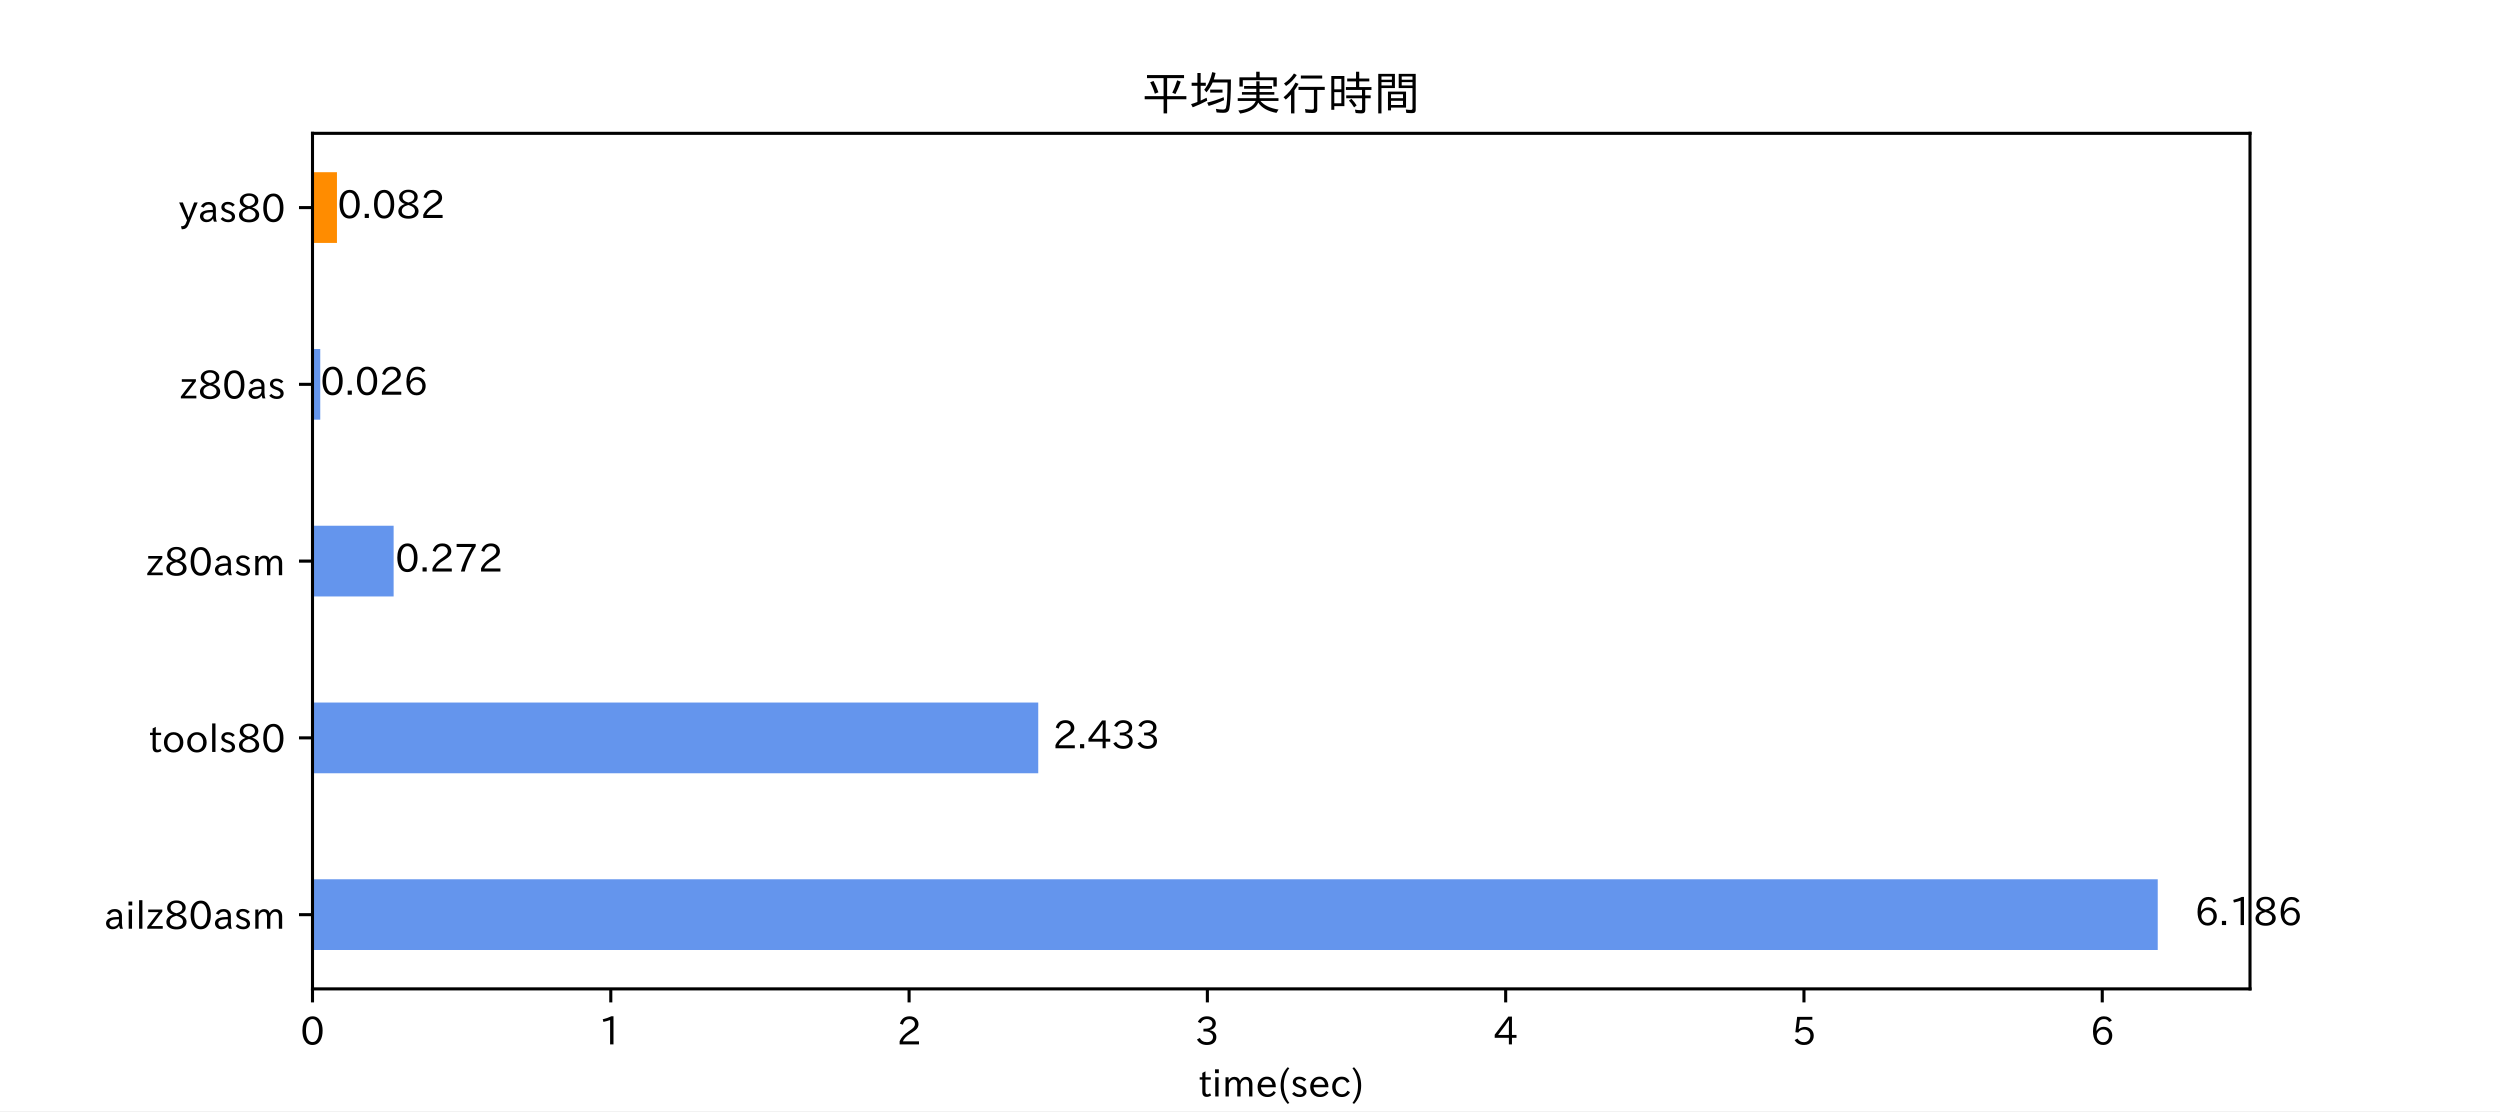
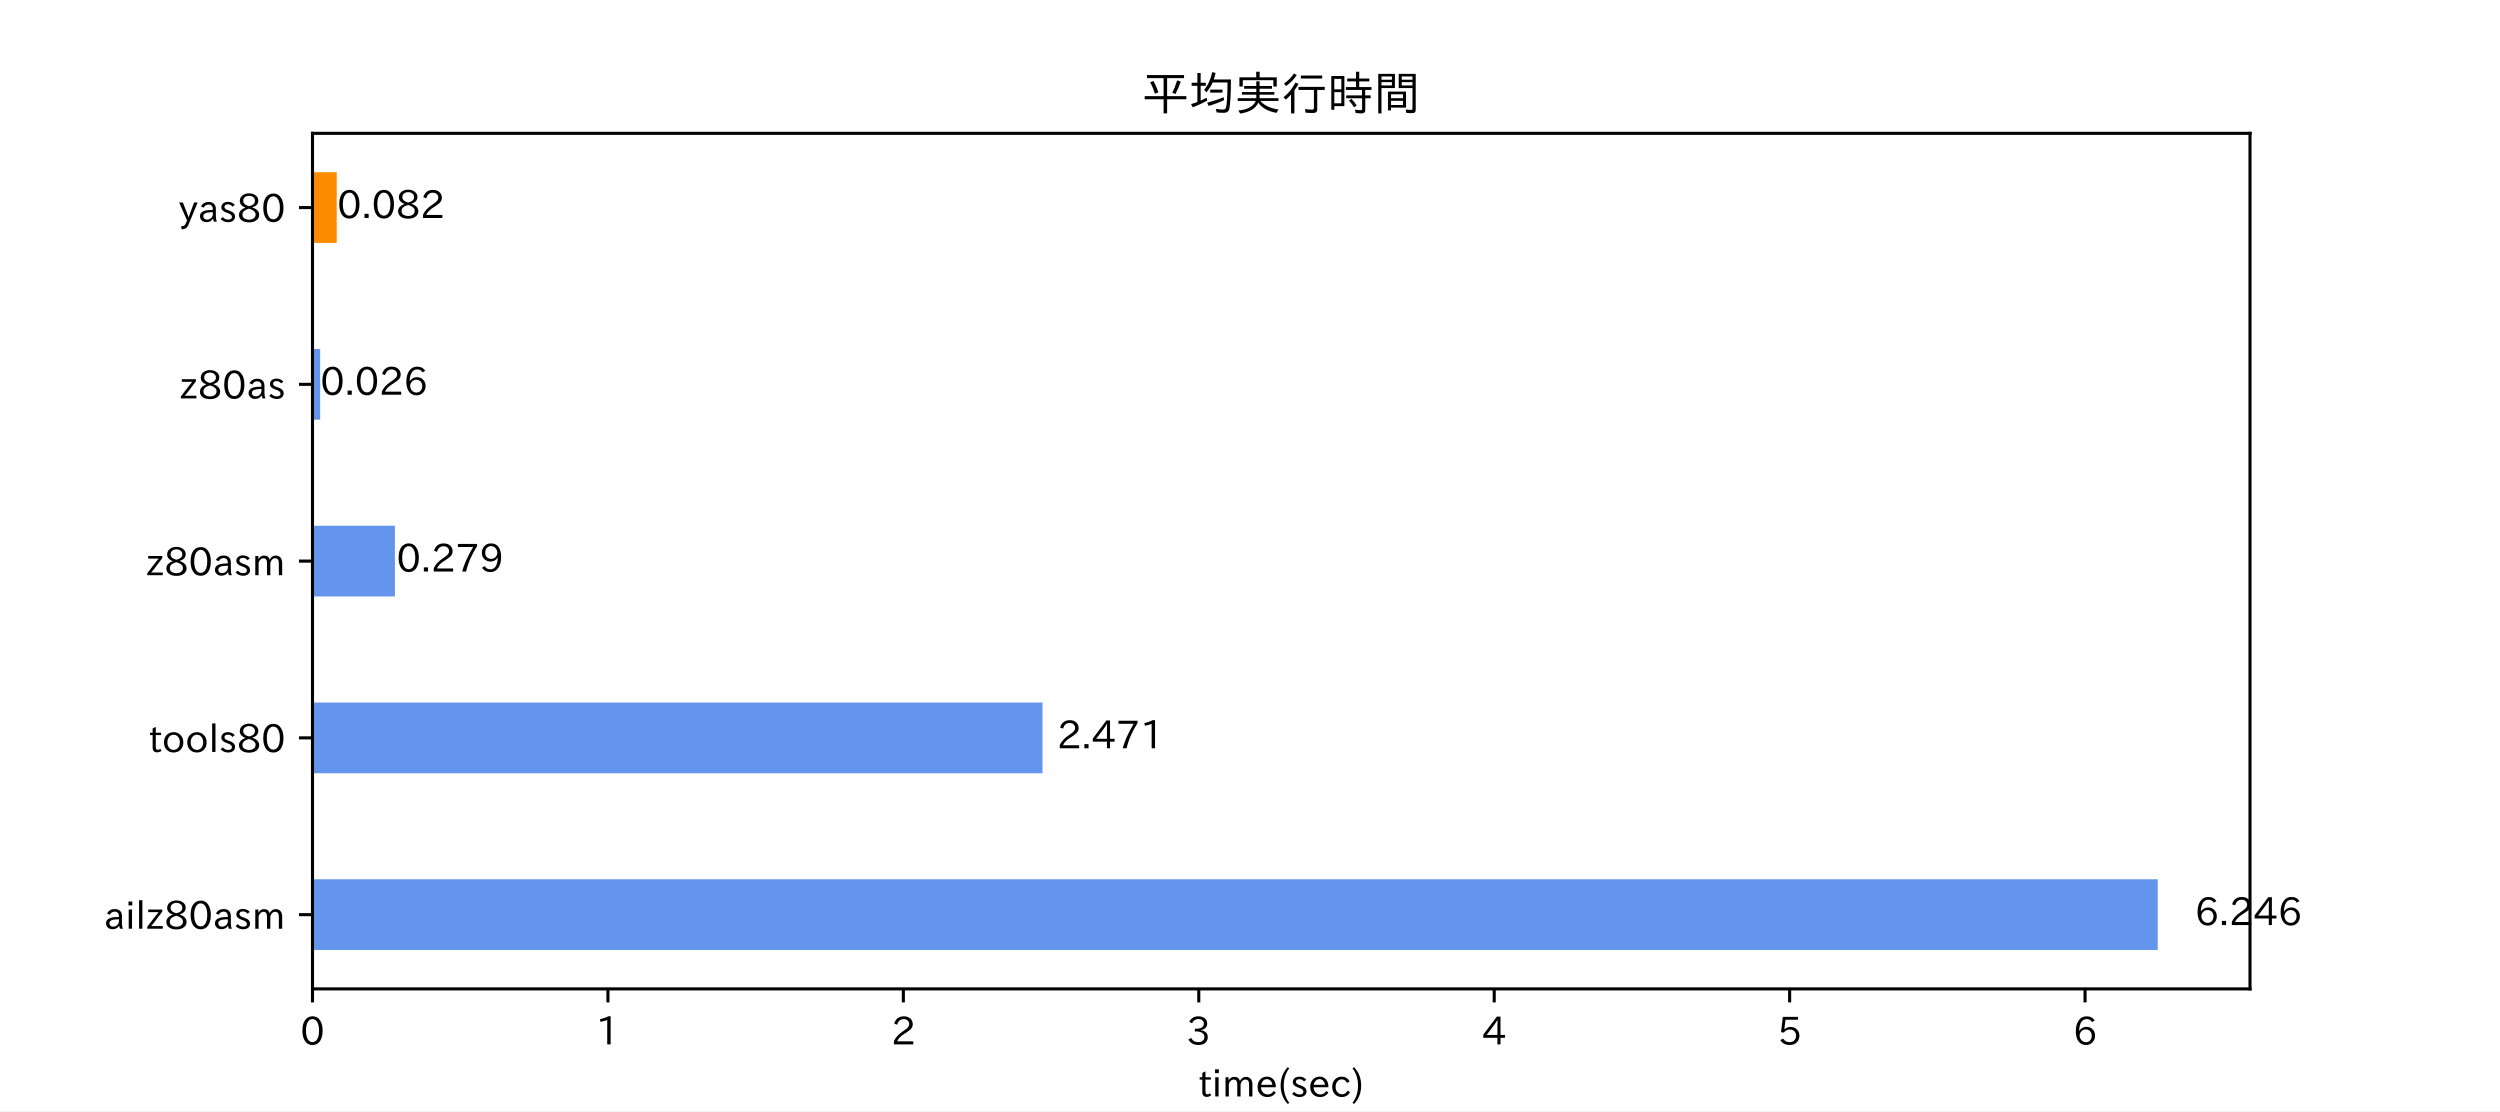
<svg xmlns="http://www.w3.org/2000/svg" xmlns:xlink="http://www.w3.org/1999/xlink" width="648pt" height="288pt" viewBox="0 0 648 288" version="1.1">
  <defs>
    <style type="text/css">*{stroke-linejoin: round; stroke-linecap: butt}</style>
  </defs>
  <g id="figure_1">
    <g id="patch_1">
      <path d="M 0 288  L 648 288  L 648 0  L 0 0  z " style="fill: #ffffff" />
    </g>
    <g id="axes_1">
      <g id="patch_2">
        <path d="M 81 256.32  L 583.2 256.32  L 583.2 34.56  L 81 34.56  z " style="fill: #ffffff" />
      </g>
      <g id="patch_3">
-         <path d="M 81 44.64  L 87.34 44.64  L 87.34 62.967  L 81 62.967  z " clip-path="url(#p2571084442)" style="fill: #ff8c00" />
+         <path d="M 81 44.64  L 87.279 44.64  L 87.279 62.967  L 81 62.967  z " clip-path="url(#pec9f5651a0)" style="fill: #ff8c00" />
      </g>
      <g id="patch_4">
-         <path d="M 81 90.458  L 83.01 90.458  L 83.01 108.785  L 81 108.785  z " clip-path="url(#p2571084442)" style="fill: #6495ed" />
+         <path d="M 81 90.458  L 82.991 90.458  L 82.991 108.785  L 81 108.785  z " clip-path="url(#pec9f5651a0)" style="fill: #6495ed" />
      </g>
      <g id="patch_5">
-         <path d="M 81 136.276  L 102.03 136.276  L 102.03 154.604  L 81 154.604  z " clip-path="url(#p2571084442)" style="fill: #6495ed" />
+         <path d="M 81 136.276  L 102.364 136.276  L 102.364 154.604  L 81 154.604  z " clip-path="url(#pec9f5651a0)" style="fill: #6495ed" />
      </g>
      <g id="patch_6">
-         <path d="M 81 182.095  L 269.113 182.095  L 269.113 200.422  L 81 200.422  z " clip-path="url(#p2571084442)" style="fill: #6495ed" />
+         <path d="M 81 182.095  L 270.216 182.095  L 270.216 200.422  L 81 200.422  z " clip-path="url(#pec9f5651a0)" style="fill: #6495ed" />
      </g>
      <g id="patch_7">
-         <path d="M 81 227.913  L 559.286 227.913  L 559.286 246.24  L 81 246.24  z " clip-path="url(#p2571084442)" style="fill: #6495ed" />
+         <path d="M 81 227.913  L 559.286 227.913  L 559.286 246.24  L 81 246.24  z " clip-path="url(#pec9f5651a0)" style="fill: #6495ed" />
      </g>
      <g id="matplotlib.axis_1">
        <g id="xtick_1">
          <g id="line2d_1">
            <defs>
-               <path id="m9250c9c407" d="M 0 0  L 0 3.5  " style="stroke: #000000; stroke-width: 0.8" />
+               <path id="m026ccb8014" d="M 0 0  L 0 3.5  " style="stroke: #000000; stroke-width: 0.8" />
            </defs>
            <g>
-               <use xlink:href="#m9250c9c407" x="81" y="256.32" style="stroke: #000000; stroke-width: 0.8" />
+               <use xlink:href="#m026ccb8014" x="81" y="256.32" style="stroke: #000000; stroke-width: 0.8" />
            </g>
          </g>
          <g id="text_1">
            <g transform="translate(77.85078 270.8106) scale(0.1 -0.1)">
              <defs>
                <path id="IPAexGothic-30" d="M 2038 4725  Q 2881 4725 3334 3944  Q 3694 3325 3694 2344  Q 3694 1372 3334 741  Q 2888 -31 2016 -31  Q 1147 -31 700 741  Q 341 1372 341 2350  Q 341 3713 1000 4334  Q 1419 4725 2038 4725  z M 2016 4266  Q 1516 4266 1228 3759  Q 934 3247 934 2344  Q 934 1456 1222 947  Q 1513 447 2016 447  Q 2619 447 2909 1153  Q 3100 1622 3100 2375  Q 3100 3256 2806 3759  Q 2509 4266 2016 4266  z " transform="scale(0.015625)" />
              </defs>
              <use xlink:href="#IPAexGothic-30" />
            </g>
          </g>
        </g>
        <g id="xtick_2">
          <g id="line2d_2">
            <g>
-               <use xlink:href="#m9250c9c407" x="158.317" y="256.32" style="stroke: #000000; stroke-width: 0.8" />
+               <use xlink:href="#m026ccb8014" x="157.575" y="256.32" style="stroke: #000000; stroke-width: 0.8" />
            </g>
          </g>
          <g id="text_2">
-             <g transform="translate(155.1682 270.8106) scale(0.1 -0.1)">
+             <g transform="translate(154.4255 270.8106) scale(0.1 -0.1)">
              <defs>
                <path id="IPAexGothic-31" d="M 2463 63  L 1900 63  L 1900 4103  Q 1372 3922 788 3797  L 684 4231  Q 1519 4441 2106 4731  L 2463 4731  L 2463 63  z " transform="scale(0.015625)" />
              </defs>
              <use xlink:href="#IPAexGothic-31" />
            </g>
          </g>
        </g>
        <g id="xtick_3">
          <g id="line2d_3">
            <g>
-               <use xlink:href="#m9250c9c407" x="235.635" y="256.32" style="stroke: #000000; stroke-width: 0.8" />
+               <use xlink:href="#m026ccb8014" x="234.149" y="256.32" style="stroke: #000000; stroke-width: 0.8" />
            </g>
          </g>
          <g id="text_3">
-             <g transform="translate(232.4857 270.8106) scale(0.1 -0.1)">
+             <g transform="translate(231.0002 270.8106) scale(0.1 -0.1)">
              <defs>
                <path id="IPAexGothic-32" d="M 3659 63  L 447 63  L 447 594  Q 825 1475 1894 2203  L 2072 2322  Q 2619 2697 2791 2906  Q 2988 3153 2988 3444  Q 2988 3772 2756 4003  Q 2500 4259 2084 4259  Q 1250 4259 991 3328  L 497 3506  Q 853 4725 2116 4725  Q 2806 4725 3216 4316  Q 3575 3947 3575 3425  Q 3575 3038 3344 2722  Q 3131 2416 2366 1938  L 2231 1856  Q 1256 1253 978 569  L 3659 569  L 3659 63  z " transform="scale(0.015625)" />
              </defs>
              <use xlink:href="#IPAexGothic-32" />
            </g>
          </g>
        </g>
        <g id="xtick_4">
          <g id="line2d_4">
            <g>
-               <use xlink:href="#m9250c9c407" x="312.952" y="256.32" style="stroke: #000000; stroke-width: 0.8" />
+               <use xlink:href="#m026ccb8014" x="310.724" y="256.32" style="stroke: #000000; stroke-width: 0.8" />
            </g>
          </g>
          <g id="text_4">
-             <g transform="translate(309.8031 270.8106) scale(0.1 -0.1)">
+             <g transform="translate(307.5749 270.8106) scale(0.1 -0.1)">
              <defs>
                <path id="IPAexGothic-33" d="M 2381 2419  Q 3506 2216 3506 1278  Q 3506 716 3128 356  Q 2709 -31 1944 -31  Q 797 -31 288 881  L 756 1131  Q 1109 441 1938 441  Q 2425 441 2694 691  Q 2950 928 2950 1291  Q 2950 1719 2566 1978  Q 2216 2213 1644 2213  L 1363 2213  L 1363 2669  L 1656 2669  Q 2231 2669 2534 2888  Q 2859 3119 2859 3509  Q 2859 3934 2494 4138  Q 2259 4278 1931 4278  Q 1238 4278 903 3578  L 434 3803  Q 897 4725 1938 4725  Q 2597 4725 3006 4394  Q 3416 4069 3416 3534  Q 3416 3028 3019 2706  Q 2763 2500 2381 2444  L 2381 2419  z " transform="scale(0.015625)" />
              </defs>
              <use xlink:href="#IPAexGothic-33" />
            </g>
          </g>
        </g>
        <g id="xtick_5">
          <g id="line2d_5">
            <g>
-               <use xlink:href="#m9250c9c407" x="390.27" y="256.32" style="stroke: #000000; stroke-width: 0.8" />
+               <use xlink:href="#m026ccb8014" x="387.299" y="256.32" style="stroke: #000000; stroke-width: 0.8" />
            </g>
          </g>
          <g id="text_5">
-             <g transform="translate(387.1206 270.8106) scale(0.1 -0.1)">
+             <g transform="translate(384.1497 270.8106) scale(0.1 -0.1)">
              <defs>
                <path id="IPAexGothic-34" d="M 3813 1159  L 3059 1159  L 3059 63  L 2547 63  L 2547 1159  L 197 1159  L 197 1672  L 2456 4678  L 3059 4678  L 3059 1634  L 3813 1634  L 3813 1159  z M 2578 4109  L 2559 4109  Q 2278 3656 2003 3284  L 759 1634  L 2547 1634  L 2547 3144  Q 2547 3481 2578 4109  z " transform="scale(0.015625)" />
              </defs>
              <use xlink:href="#IPAexGothic-34" />
            </g>
          </g>
        </g>
        <g id="xtick_6">
          <g id="line2d_6">
            <g>
-               <use xlink:href="#m9250c9c407" x="467.587" y="256.32" style="stroke: #000000; stroke-width: 0.8" />
+               <use xlink:href="#m026ccb8014" x="463.874" y="256.32" style="stroke: #000000; stroke-width: 0.8" />
            </g>
          </g>
          <g id="text_6">
-             <g transform="translate(464.438 270.8106) scale(0.1 -0.1)">
+             <g transform="translate(460.7244 270.8106) scale(0.1 -0.1)">
              <defs>
                <path id="IPAexGothic-35" d="M 1178 2603  Q 1634 2963 2172 2963  Q 2816 2963 3241 2528  Q 3638 2113 3638 1497  Q 3638 938 3297 513  Q 2869 -31 2031 -31  Q 959 -31 469 784  L 938 1028  Q 1309 434 2013 434  Q 2466 434 2769 716  Q 3081 1013 3081 1503  Q 3081 1966 2806 2241  Q 2519 2528 2056 2528  Q 1406 2528 1072 2028  L 591 2091  L 884 4634  L 3406 4634  L 3406 4153  L 1341 4153  L 1134 2603  L 1178 2603  z " transform="scale(0.015625)" />
              </defs>
              <use xlink:href="#IPAexGothic-35" />
            </g>
          </g>
        </g>
        <g id="xtick_7">
          <g id="line2d_7">
            <g>
-               <use xlink:href="#m9250c9c407" x="544.905" y="256.32" style="stroke: #000000; stroke-width: 0.8" />
+               <use xlink:href="#m026ccb8014" x="540.448" y="256.32" style="stroke: #000000; stroke-width: 0.8" />
            </g>
          </g>
          <g id="text_7">
-             <g transform="translate(541.7555 270.8106) scale(0.1 -0.1)">
+             <g transform="translate(537.2991 270.8106) scale(0.1 -0.1)">
              <defs>
                <path id="IPAexGothic-36" d="M 1056 2328  Q 1509 2981 2234 2981  Q 2906 2981 3316 2513  Q 3675 2106 3675 1522  Q 3675 884 3272 434  Q 2853 -31 2178 -31  Q 1375 -31 922 581  Q 481 1178 481 2228  Q 481 3425 1013 4109  Q 1494 4725 2272 4725  Q 3191 4725 3609 4025  L 3150 3775  Q 2894 4266 2300 4266  Q 1119 4266 1031 2328  L 1056 2328  z M 2141 2547  Q 1684 2547 1384 2206  Q 1116 1900 1116 1541  Q 1116 1156 1353 844  Q 1672 428 2159 428  Q 2669 428 2941 844  Q 3125 1128 3125 1503  Q 3125 1944 2881 2228  Q 2600 2547 2141 2547  z " transform="scale(0.015625)" />
              </defs>
              <use xlink:href="#IPAexGothic-36" />
            </g>
          </g>
        </g>
        <g id="text_8">
          <g transform="translate(310.6156 284.3028) scale(0.1 -0.1)">
            <defs>
              <path id="IPAexGothic-74" d="M 2125 241  Q 1769 -6 1397 -6  Q 653 -6 653 831  L 653 2859  L 219 2859  L 219 3250  L 653 3250  L 653 3966  L 1178 4228  L 1178 3250  L 2063 3250  L 2063 2859  L 1178 2859  L 1178 906  Q 1178 416 1513 416  Q 1738 416 1941 588  L 2125 241  z " transform="scale(0.015625)" />
              <path id="IPAexGothic-69" d="M 1178 3928  L 550 3928  L 550 4569  L 1178 4569  L 1178 3928  z M 1138 63  L 588 63  L 588 3250  L 1138 3250  L 1138 63  z " transform="scale(0.015625)" />
              <path id="IPAexGothic-6d" d="M 5022 63  L 4472 63  L 4472 2059  Q 4472 2869 3847 2869  Q 3550 2869 3303 2594  Q 3128 2397 3059 2103  L 3059 63  L 2509 63  L 2509 2066  Q 2509 2869 1919 2869  Q 1606 2869 1369 2594  Q 1113 2306 1113 2041  L 1113 63  L 563 63  L 563 3250  L 1075 3250  L 1075 2700  Q 1391 3316 2028 3316  Q 2725 3316 2956 2647  Q 3303 3316 3953 3316  Q 4478 3316 4772 2944  Q 5022 2638 5022 2072  L 5022 63  z " transform="scale(0.015625)" />
              <path id="IPAexGothic-65" d="M 863 1594  Q 891 1041 1209 722  Q 1534 397 1997 397  Q 2606 397 2963 966  L 3322 728  Q 2869 -31 1931 -31  Q 1222 -31 766 422  Q 306 884 306 1641  Q 306 2444 788 2925  Q 1216 3353 1856 3353  Q 2459 3353 2866 2956  Q 3322 2494 3322 1722  L 3322 1594  L 863 1594  z M 2756 1997  Q 2709 2431 2450 2681  Q 2194 2938 1844 2938  Q 1438 2938 1150 2591  Q 953 2356 894 1997  L 2756 1997  z " transform="scale(0.015625)" />
              <path id="IPAexGothic-28" d="M 1928 -1016  L 1653 -1166  Q 488 69 488 1875  Q 488 3678 1653 4909  L 1928 4763  Q 1006 3522 1006 1881  Q 1006 203 1928 -1016  z " transform="scale(0.015625)" />
              <path id="IPAexGothic-73" d="M 2234 2547  Q 1938 2931 1484 2931  Q 891 2931 891 2475  Q 891 2153 1531 1944  L 1741 1875  Q 2650 1578 2650 894  Q 2650 434 2272 172  Q 1972 -31 1497 -31  Q 766 -31 256 503  L 603 819  Q 997 397 1516 397  Q 2131 397 2131 875  Q 2131 1238 1453 1478  L 1234 1553  Q 378 1853 378 2431  Q 378 2797 628 3047  Q 928 3347 1453 3347  Q 2156 3347 2606 2859  L 2234 2547  z " transform="scale(0.015625)" />
              <path id="IPAexGothic-63" d="M 3269 784  Q 2834 -31 1900 -31  Q 1228 -31 788 409  Q 313 891 313 1663  Q 313 2428 788 2913  Q 1222 3347 1881 3347  Q 2813 3347 3206 2541  L 2763 2309  Q 2484 2900 1900 2900  Q 1516 2900 1234 2619  Q 881 2266 881 1650  Q 881 1069 1222 728  Q 1522 428 1956 428  Q 2547 428 2847 1016  L 3269 784  z " transform="scale(0.015625)" />
              <path id="IPAexGothic-29" d="M 466 4909  Q 1638 3672 1638 1875  Q 1638 75 466 -1166  L 191 -1016  Q 1119 216 1119 1881  Q 1119 3509 191 4763  L 466 4909  z " transform="scale(0.015625)" />
            </defs>
            <use xlink:href="#IPAexGothic-74" />
            <use xlink:href="#IPAexGothic-69" transform="translate(34.61914 0)" />
            <use xlink:href="#IPAexGothic-6d" transform="translate(61.62109 0)" />
            <use xlink:href="#IPAexGothic-65" transform="translate(148.7305 0)" />
            <use xlink:href="#IPAexGothic-28" transform="translate(205.6152 0)" />
            <use xlink:href="#IPAexGothic-73" transform="translate(238.916 0)" />
            <use xlink:href="#IPAexGothic-65" transform="translate(285.1074 0)" />
            <use xlink:href="#IPAexGothic-63" transform="translate(341.9922 0)" />
            <use xlink:href="#IPAexGothic-29" transform="translate(396.3867 0)" />
          </g>
        </g>
      </g>
      <g id="matplotlib.axis_2">
        <g id="ytick_1">
          <g id="line2d_8">
            <defs>
-               <path id="m8bed84f999" d="M 0 0  L -3.5 0  " style="stroke: #000000; stroke-width: 0.8" />
+               <path id="m15b6732cd7" d="M 0 0  L -3.5 0  " style="stroke: #000000; stroke-width: 0.8" />
            </defs>
            <g>
-               <use xlink:href="#m8bed84f999" x="81" y="53.804" style="stroke: #000000; stroke-width: 0.8" />
+               <use xlink:href="#m15b6732cd7" x="81" y="53.804" style="stroke: #000000; stroke-width: 0.8" />
            </g>
          </g>
          <g id="text_9">
            <g transform="translate(46.36406 57.54895) scale(0.1 -0.1)">
              <defs>
                <path id="IPAexGothic-79" d="M 3122 3250  L 1575 -488  Q 1278 -1203 550 -1203  L 478 -1203  L 344 -703  L 447 -703  Q 969 -703 1150 -238  L 1356 275  L 38 3250  L 659 3250  L 1363 1459  Q 1528 1025 1606 781  L 1625 781  Q 1750 1169 1863 1459  L 2528 3250  L 3122 3250  z " transform="scale(0.015625)" />
                <path id="IPAexGothic-61" d="M 3156 63  L 2672 63  Q 2559 303 2531 556  L 2509 556  Q 2147 -25 1428 -25  Q 934 -25 622 288  Q 347 563 347 959  Q 347 1947 2050 1997  L 2478 2009  L 2478 2175  Q 2478 2509 2288 2700  Q 2088 2900 1775 2900  Q 1238 2900 969 2378  L 494 2597  Q 938 3328 1788 3328  Q 2375 3328 2691 3000  Q 2984 2706 2984 2169  L 2984 997  Q 2984 400 3156 63  z M 2491 1625  L 2141 1619  Q 903 1591 903 953  Q 903 728 1050 581  Q 1231 403 1525 403  Q 1934 403 2234 703  Q 2491 969 2491 1344  L 2491 1625  z " transform="scale(0.015625)" />
                <path id="IPAexGothic-38" d="M 2541 2425  Q 3700 2031 3700 1197  Q 3700 541 3100 197  Q 2663 -56 2016 -56  Q 1366 -56 928 197  Q 347 531 347 1178  Q 347 1988 1409 2381  L 1409 2400  Q 481 2734 481 3509  Q 481 4100 981 4456  Q 1406 4756 2019 4756  Q 2703 4756 3131 4403  Q 3553 4069 3553 3566  Q 3553 2706 2541 2444  L 2541 2425  z M 2022 2625  Q 2997 2856 2997 3528  Q 2997 3916 2675 4150  Q 2413 4347 2016 4347  Q 1606 4347 1331 4128  Q 1050 3897 1050 3522  Q 1050 3150 1350 2925  Q 1494 2809 1722 2722  Q 1984 2616 2022 2625  z M 1978 2209  Q 922 1931 922 1216  Q 922 775 1313 556  Q 1606 391 2009 391  Q 2575 391 2881 697  Q 3106 922 3106 1250  Q 3106 1594 2794 1850  Q 2609 1994 2350 2100  Q 2047 2222 1978 2209  z " transform="scale(0.015625)" />
              </defs>
              <use xlink:href="#IPAexGothic-79" />
              <use xlink:href="#IPAexGothic-61" transform="translate(49.21875 0)" />
              <use xlink:href="#IPAexGothic-73" transform="translate(104.1992 0)" />
              <use xlink:href="#IPAexGothic-38" transform="translate(150.3906 0)" />
              <use xlink:href="#IPAexGothic-30" transform="translate(213.3789 0)" />
            </g>
          </g>
        </g>
        <g id="ytick_2">
          <g id="line2d_9">
            <g>
-               <use xlink:href="#m8bed84f999" x="81" y="99.622" style="stroke: #000000; stroke-width: 0.8" />
+               <use xlink:href="#m15b6732cd7" x="81" y="99.622" style="stroke: #000000; stroke-width: 0.8" />
            </g>
          </g>
          <g id="text_10">
            <g transform="translate(46.55469 103.3671) scale(0.1 -0.1)">
              <defs>
                <path id="IPAexGothic-7a" d="M 2778 63  L 206 63  L 206 381  L 1575 2175  Q 1822 2500 2081 2797  L 2081 2816  L 366 2816  L 366 3250  L 2703 3250  L 2703 2900  L 1378 1138  Q 1256 975 872 522  L 872 503  L 2778 503  L 2778 63  z " transform="scale(0.015625)" />
              </defs>
              <use xlink:href="#IPAexGothic-7a" />
              <use xlink:href="#IPAexGothic-38" transform="translate(47.31445 0)" />
              <use xlink:href="#IPAexGothic-30" transform="translate(110.3027 0)" />
              <use xlink:href="#IPAexGothic-61" transform="translate(173.291 0)" />
              <use xlink:href="#IPAexGothic-73" transform="translate(228.2715 0)" />
            </g>
          </g>
        </g>
        <g id="ytick_3">
          <g id="line2d_10">
            <g>
-               <use xlink:href="#m8bed84f999" x="81" y="145.44" style="stroke: #000000; stroke-width: 0.8" />
+               <use xlink:href="#m15b6732cd7" x="81" y="145.44" style="stroke: #000000; stroke-width: 0.8" />
            </g>
          </g>
          <g id="text_11">
            <g transform="translate(37.84375 149.1853) scale(0.1 -0.1)">
              <use xlink:href="#IPAexGothic-7a" />
              <use xlink:href="#IPAexGothic-38" transform="translate(47.31445 0)" />
              <use xlink:href="#IPAexGothic-30" transform="translate(110.3027 0)" />
              <use xlink:href="#IPAexGothic-61" transform="translate(173.291 0)" />
              <use xlink:href="#IPAexGothic-73" transform="translate(228.2715 0)" />
              <use xlink:href="#IPAexGothic-6d" transform="translate(274.4629 0)" />
            </g>
          </g>
        </g>
        <g id="ytick_4">
          <g id="line2d_11">
            <g>
-               <use xlink:href="#m8bed84f999" x="81" y="191.258" style="stroke: #000000; stroke-width: 0.8" />
+               <use xlink:href="#m15b6732cd7" x="81" y="191.258" style="stroke: #000000; stroke-width: 0.8" />
            </g>
          </g>
          <g id="text_12">
            <g transform="translate(38.54062 195.0035) scale(0.1 -0.1)">
              <defs>
                <path id="IPAexGothic-6f" d="M 1919 3341  Q 2594 3341 3056 2888  Q 3531 2413 3531 1638  Q 3531 888 3066 422  Q 2609 -31 1919 -31  Q 1228 -31 781 416  Q 313 881 313 1656  Q 313 2413 788 2888  Q 1241 3341 1919 3341  z M 1919 2919  Q 1519 2919 1241 2631  Q 888 2278 888 1650  Q 888 1031 1234 684  Q 1516 403 1919 403  Q 2331 403 2609 691  Q 2956 1038 2956 1672  Q 2956 2269 2603 2631  Q 2316 2919 1919 2919  z " transform="scale(0.015625)" />
                <path id="IPAexGothic-6c" d="M 1131 63  L 581 63  L 581 4794  L 1131 4794  L 1131 63  z " transform="scale(0.015625)" />
              </defs>
              <use xlink:href="#IPAexGothic-74" />
              <use xlink:href="#IPAexGothic-6f" transform="translate(34.61914 0)" />
              <use xlink:href="#IPAexGothic-6f" transform="translate(95.01953 0)" />
              <use xlink:href="#IPAexGothic-6c" transform="translate(155.4199 0)" />
              <use xlink:href="#IPAexGothic-73" transform="translate(182.4219 0)" />
              <use xlink:href="#IPAexGothic-38" transform="translate(228.6133 0)" />
              <use xlink:href="#IPAexGothic-30" transform="translate(291.6016 0)" />
            </g>
          </g>
        </g>
        <g id="ytick_5">
          <g id="line2d_12">
            <g>
-               <use xlink:href="#m8bed84f999" x="81" y="237.076" style="stroke: #000000; stroke-width: 0.8" />
+               <use xlink:href="#m15b6732cd7" x="81" y="237.076" style="stroke: #000000; stroke-width: 0.8" />
            </g>
          </g>
          <g id="text_13">
            <g transform="translate(26.94531 240.8217) scale(0.1 -0.1)">
              <use xlink:href="#IPAexGothic-61" />
              <use xlink:href="#IPAexGothic-69" transform="translate(54.98047 0)" />
              <use xlink:href="#IPAexGothic-6c" transform="translate(81.98242 0)" />
              <use xlink:href="#IPAexGothic-7a" transform="translate(108.9844 0)" />
              <use xlink:href="#IPAexGothic-38" transform="translate(156.2988 0)" />
              <use xlink:href="#IPAexGothic-30" transform="translate(219.2871 0)" />
              <use xlink:href="#IPAexGothic-61" transform="translate(282.2754 0)" />
              <use xlink:href="#IPAexGothic-73" transform="translate(337.2559 0)" />
              <use xlink:href="#IPAexGothic-6d" transform="translate(383.4473 0)" />
            </g>
          </g>
        </g>
      </g>
      <g id="patch_8">
        <path d="M 81 256.32  L 81 34.56  " style="fill: none; stroke: #000000; stroke-width: 0.8; stroke-linejoin: miter; stroke-linecap: square" />
      </g>
      <g id="patch_9">
        <path d="M 583.2 256.32  L 583.2 34.56  " style="fill: none; stroke: #000000; stroke-width: 0.8; stroke-linejoin: miter; stroke-linecap: square" />
      </g>
      <g id="patch_10">
        <path d="M 81 256.32  L 583.2 256.32  " style="fill: none; stroke: #000000; stroke-width: 0.8; stroke-linejoin: miter; stroke-linecap: square" />
      </g>
      <g id="patch_11">
        <path d="M 81 34.56  L 583.2 34.56  " style="fill: none; stroke: #000000; stroke-width: 0.8; stroke-linejoin: miter; stroke-linecap: square" />
      </g>
      <g id="text_14">
-         <g transform="translate(87.46683 56.59895) scale(0.1 -0.1)">
+         <g transform="translate(87.40471 56.59895) scale(0.1 -0.1)">
          <defs>
            <path id="IPAexGothic-2e" d="M 1184 63  L 494 63  L 494 753  L 1184 753  L 1184 63  z " transform="scale(0.015625)" />
          </defs>
          <use xlink:href="#IPAexGothic-30" />
          <use xlink:href="#IPAexGothic-2e" transform="translate(62.98828 0)" />
          <use xlink:href="#IPAexGothic-30" transform="translate(89.4043 0)" />
          <use xlink:href="#IPAexGothic-38" transform="translate(152.3926 0)" />
          <use xlink:href="#IPAexGothic-32" transform="translate(215.3809 0)" />
        </g>
      </g>
      <g id="text_15">
-         <g transform="translate(83.05046 102.4171) scale(0.1 -0.1)">
+         <g transform="translate(83.03076 102.4171) scale(0.1 -0.1)">
          <use xlink:href="#IPAexGothic-30" />
          <use xlink:href="#IPAexGothic-2e" transform="translate(62.98828 0)" />
          <use xlink:href="#IPAexGothic-30" transform="translate(89.4043 0)" />
          <use xlink:href="#IPAexGothic-32" transform="translate(152.3926 0)" />
          <use xlink:href="#IPAexGothic-36" transform="translate(215.3809 0)" />
        </g>
      </g>
      <g id="text_16">
-         <g transform="translate(102.451 148.2353) scale(0.1 -0.1)">
+         <g transform="translate(102.7916 148.2353) scale(0.1 -0.1)">
          <defs>
            <path id="IPAexGothic-37" d="M 3597 4263  Q 2238 2106 1778 63  L 1131 63  Q 1581 1834 2950 4128  L 428 4128  L 428 4634  L 3597 4634  L 3597 4263  z " transform="scale(0.015625)" />
+             <path id="IPAexGothic-39" d="M 2984 2356  Q 2544 1716 1813 1716  Q 1253 1716 847 2056  Q 366 2459 366 3163  Q 366 3813 769 4266  Q 1181 4725 1869 4725  Q 2800 4725 3241 3950  Q 3559 3378 3559 2472  Q 3559 1250 3041 588  Q 2553 -31 1769 -31  Q 859 -31 391 703  L 853 953  Q 1156 428 1753 428  Q 2922 428 3009 2356  L 2984 2356  z M 1888 4278  Q 1450 4278 1172 3950  Q 922 3653 922 3200  Q 922 2741 1159 2478  Q 1434 2163 1906 2163  Q 2431 2163 2728 2572  Q 2925 2847 2925 3169  Q 2925 3553 2694 3863  Q 2375 4278 1888 4278  z " transform="scale(0.015625)" />
          </defs>
          <use xlink:href="#IPAexGothic-30" />
          <use xlink:href="#IPAexGothic-2e" transform="translate(62.98828 0)" />
          <use xlink:href="#IPAexGothic-32" transform="translate(89.4043 0)" />
          <use xlink:href="#IPAexGothic-37" transform="translate(152.3926 0)" />
-           <use xlink:href="#IPAexGothic-32" transform="translate(215.3809 0)" />
+           <use xlink:href="#IPAexGothic-39" transform="translate(215.3809 0)" />
        </g>
      </g>
      <g id="text_17">
-         <g transform="translate(272.8756 194.0535) scale(0.1 -0.1)">
+         <g transform="translate(274.0005 194.0535) scale(0.1 -0.1)">
          <use xlink:href="#IPAexGothic-32" />
          <use xlink:href="#IPAexGothic-2e" transform="translate(62.98828 0)" />
          <use xlink:href="#IPAexGothic-34" transform="translate(89.4043 0)" />
-           <use xlink:href="#IPAexGothic-33" transform="translate(152.3926 0)" />
-           <use xlink:href="#IPAexGothic-33" transform="translate(215.3809 0)" />
+           <use xlink:href="#IPAexGothic-37" transform="translate(152.3926 0)" />
+           <use xlink:href="#IPAexGothic-31" transform="translate(215.3809 0)" />
        </g>
      </g>
      <g id="text_18">
        <g transform="translate(568.8514 239.8717) scale(0.1 -0.1)">
          <use xlink:href="#IPAexGothic-36" />
          <use xlink:href="#IPAexGothic-2e" transform="translate(62.98828 0)" />
-           <use xlink:href="#IPAexGothic-31" transform="translate(89.4043 0)" />
-           <use xlink:href="#IPAexGothic-38" transform="translate(152.3926 0)" />
+           <use xlink:href="#IPAexGothic-32" transform="translate(89.4043 0)" />
+           <use xlink:href="#IPAexGothic-34" transform="translate(152.3926 0)" />
          <use xlink:href="#IPAexGothic-36" transform="translate(215.3809 0)" />
        </g>
      </g>
      <g id="text_19">
        <g transform="translate(296.1 28.56) scale(0.12 -0.12)">
          <defs>
            <path id="IPAexGothic-5e73" d="M 3422 4428  L 3422 1941  L 6084 1941  L 6084 1513  L 3422 1513  L 3422 -447  L 2934 -447  L 2934 1513  L 322 1513  L 322 1941  L 2934 1941  L 2934 4428  L 641 4428  L 641 4856  L 5763 4856  L 5763 4428  L 3422 4428  z M 1728 2278  Q 1488 3094 1081 3859  L 1544 4038  Q 1875 3422 2222 2472  L 1728 2278  z M 4134 2425  Q 4509 3138 4813 4128  L 5306 3944  Q 4984 3006 4569 2228  L 4134 2425  z " transform="scale(0.015625)" />
            <path id="IPAexGothic-5747" d="M 1206 3794  L 1206 5144  L 1659 5144  L 1659 3794  L 2369 3794  L 2369 3372  L 1659 3372  L 1659 1325  Q 2078 1513 2484 1722  L 2566 1313  Q 1556 775 559 397  L 334 838  Q 803 975 1206 1138  L 1206 3372  L 413 3372  L 413 3794  L 1206 3794  z M 3475 4244  L 5844 4244  Q 5834 1131 5619 184  Q 5494 -366 4838 -366  Q 4369 -366 3859 -306  L 3769 184  Q 4241 88 4731 88  Q 5059 88 5147 306  Q 5359 919 5369 3828  L 3316 3828  Q 3013 3119 2466 2472  L 2150 2828  Q 2944 3788 3259 5263  L 3719 5147  Q 3619 4663 3475 4244  z M 2975 2847  L 4678 2847  L 4678 2431  L 2975 2431  L 2975 2847  z M 2559 1044  Q 3747 1338 4838 1797  L 4891 1388  Q 3831 891 2766 588  L 2559 1044  z " transform="scale(0.015625)" />
            <path id="IPAexGothic-5b9f" d="M 3525 1275  Q 4288 350 6022 91  L 5738 -375  Q 3953 -41 3219 1050  Q 2731 -144 728 -472  L 466 -44  Q 2422 150 2872 1275  L 384 1275  L 384 1659  L 2950 1659  L 2950 2144  L 966 2144  L 966 2509  L 2950 2509  L 2950 2969  L 1266 2969  L 1266 3341  L 2950 3341  L 2950 3988  L 3403 3988  L 3403 3341  L 5125 3341  L 5125 2969  L 3403 2969  L 3403 2509  L 5444 2509  L 5444 2144  L 3403 2144  L 3403 1659  L 6016 1659  L 6016 1275  L 3525 1275  z M 3413 4544  L 5778 4544  L 5778 3269  L 5309 3269  L 5309 4147  L 1084 4147  L 1084 3269  L 616 3269  L 616 4544  L 2938 4544  L 2938 5313  L 3413 5313  L 3413 4544  z " transform="scale(0.015625)" />
            <path id="IPAexGothic-884c" d="M 1822 2753  L 1822 -447  L 1353 -447  L 1353 2169  Q 966 1744 622 1466  L 316 1791  Q 1294 2559 1969 3822  L 2397 3634  Q 2109 3138 1822 2753  z M 4975 2803  L 4975 103  Q 4975 -391 4369 -391  Q 3925 -391 3356 -341  L 3288 159  Q 3775 78 4259 78  Q 4516 78 4516 319  L 4516 2803  L 2384 2803  L 2384 3225  L 6013 3225  L 6013 2803  L 4975 2803  z M 384 3691  Q 1231 4256 1756 5075  L 2144 4850  Q 1541 3947 666 3347  L 384 3691  z M 2709 4794  L 5659 4794  L 5659 4378  L 2709 4378  L 2709 4794  z " transform="scale(0.015625)" />
            <path id="IPAexGothic-6642" d="M 2328 4728  L 2328 563  L 934 563  L 934 56  L 519 56  L 519 4728  L 2328 4728  z M 934 4331  L 934 2881  L 1906 2881  L 1906 4331  L 934 4331  z M 934 2497  L 934 953  L 1906 953  L 1906 2497  L 934 2497  z M 3938 4372  L 3938 5313  L 4378 5313  L 4378 4372  L 5772 4372  L 5772 3981  L 4378 3981  L 4378 3194  L 6072 3194  L 6072 2803  L 5203 2803  L 5203 2047  L 5959 2047  L 5959 1650  L 5216 1650  L 5216 31  Q 5216 -447 4691 -447  Q 4394 -447 3888 -391  L 3784 78  Q 4272 0 4591 0  Q 4775 0 4775 172  L 4775 1650  L 2581 1650  L 2581 2047  L 4763 2047  L 4763 2803  L 2538 2803  L 2538 3194  L 3938 3194  L 3938 3981  L 2716 3981  L 2716 4372  L 3938 4372  z M 3669 384  Q 3331 950 2956 1325  L 3291 1575  Q 3719 1147 4025 659  L 3669 384  z " transform="scale(0.015625)" />
            <path id="IPAexGothic-9593" d="M 4450 2566  L 4450 353  L 2375 353  L 2375 -25  L 1953 -25  L 1953 2566  L 4450 2566  z M 4028 2200  L 2375 2200  L 2375 1653  L 4028 1653  L 4028 2200  z M 4028 1300  L 2375 1300  L 2375 719  L 4028 719  L 4028 1300  z M 2913 5019  L 2913 3059  L 1056 3059  L 1056 -447  L 609 -447  L 609 5019  L 2913 5019  z M 1056 4659  L 1056 4206  L 2497 4206  L 2497 4659  L 1056 4659  z M 1056 3881  L 1056 3413  L 2497 3413  L 2497 3881  L 1056 3881  z M 5788 5019  L 5788 91  Q 5788 -225 5641 -331  Q 5525 -409 5231 -409  Q 4803 -409 4481 -366  L 4419 97  Q 4853 38 5128 38  Q 5341 38 5341 244  L 5341 3059  L 3438 3059  L 3438 5019  L 5788 5019  z M 3853 4659  L 3853 4206  L 5341 4206  L 5341 4659  L 3853 4659  z M 3853 3881  L 3853 3413  L 5341 3413  L 5341 3881  L 3853 3881  z " transform="scale(0.015625)" />
          </defs>
          <use xlink:href="#IPAexGothic-5e73" />
          <use xlink:href="#IPAexGothic-5747" transform="translate(100 0)" />
          <use xlink:href="#IPAexGothic-5b9f" transform="translate(200 0)" />
          <use xlink:href="#IPAexGothic-884c" transform="translate(300 0)" />
          <use xlink:href="#IPAexGothic-6642" transform="translate(400 0)" />
          <use xlink:href="#IPAexGothic-9593" transform="translate(500 0)" />
        </g>
      </g>
    </g>
  </g>
  <defs>
-     <clipPath id="p2571084442">
+     <clipPath id="pec9f5651a0">
      <rect x="81" y="34.56" width="502.2" height="221.76" />
    </clipPath>
  </defs>
</svg>
